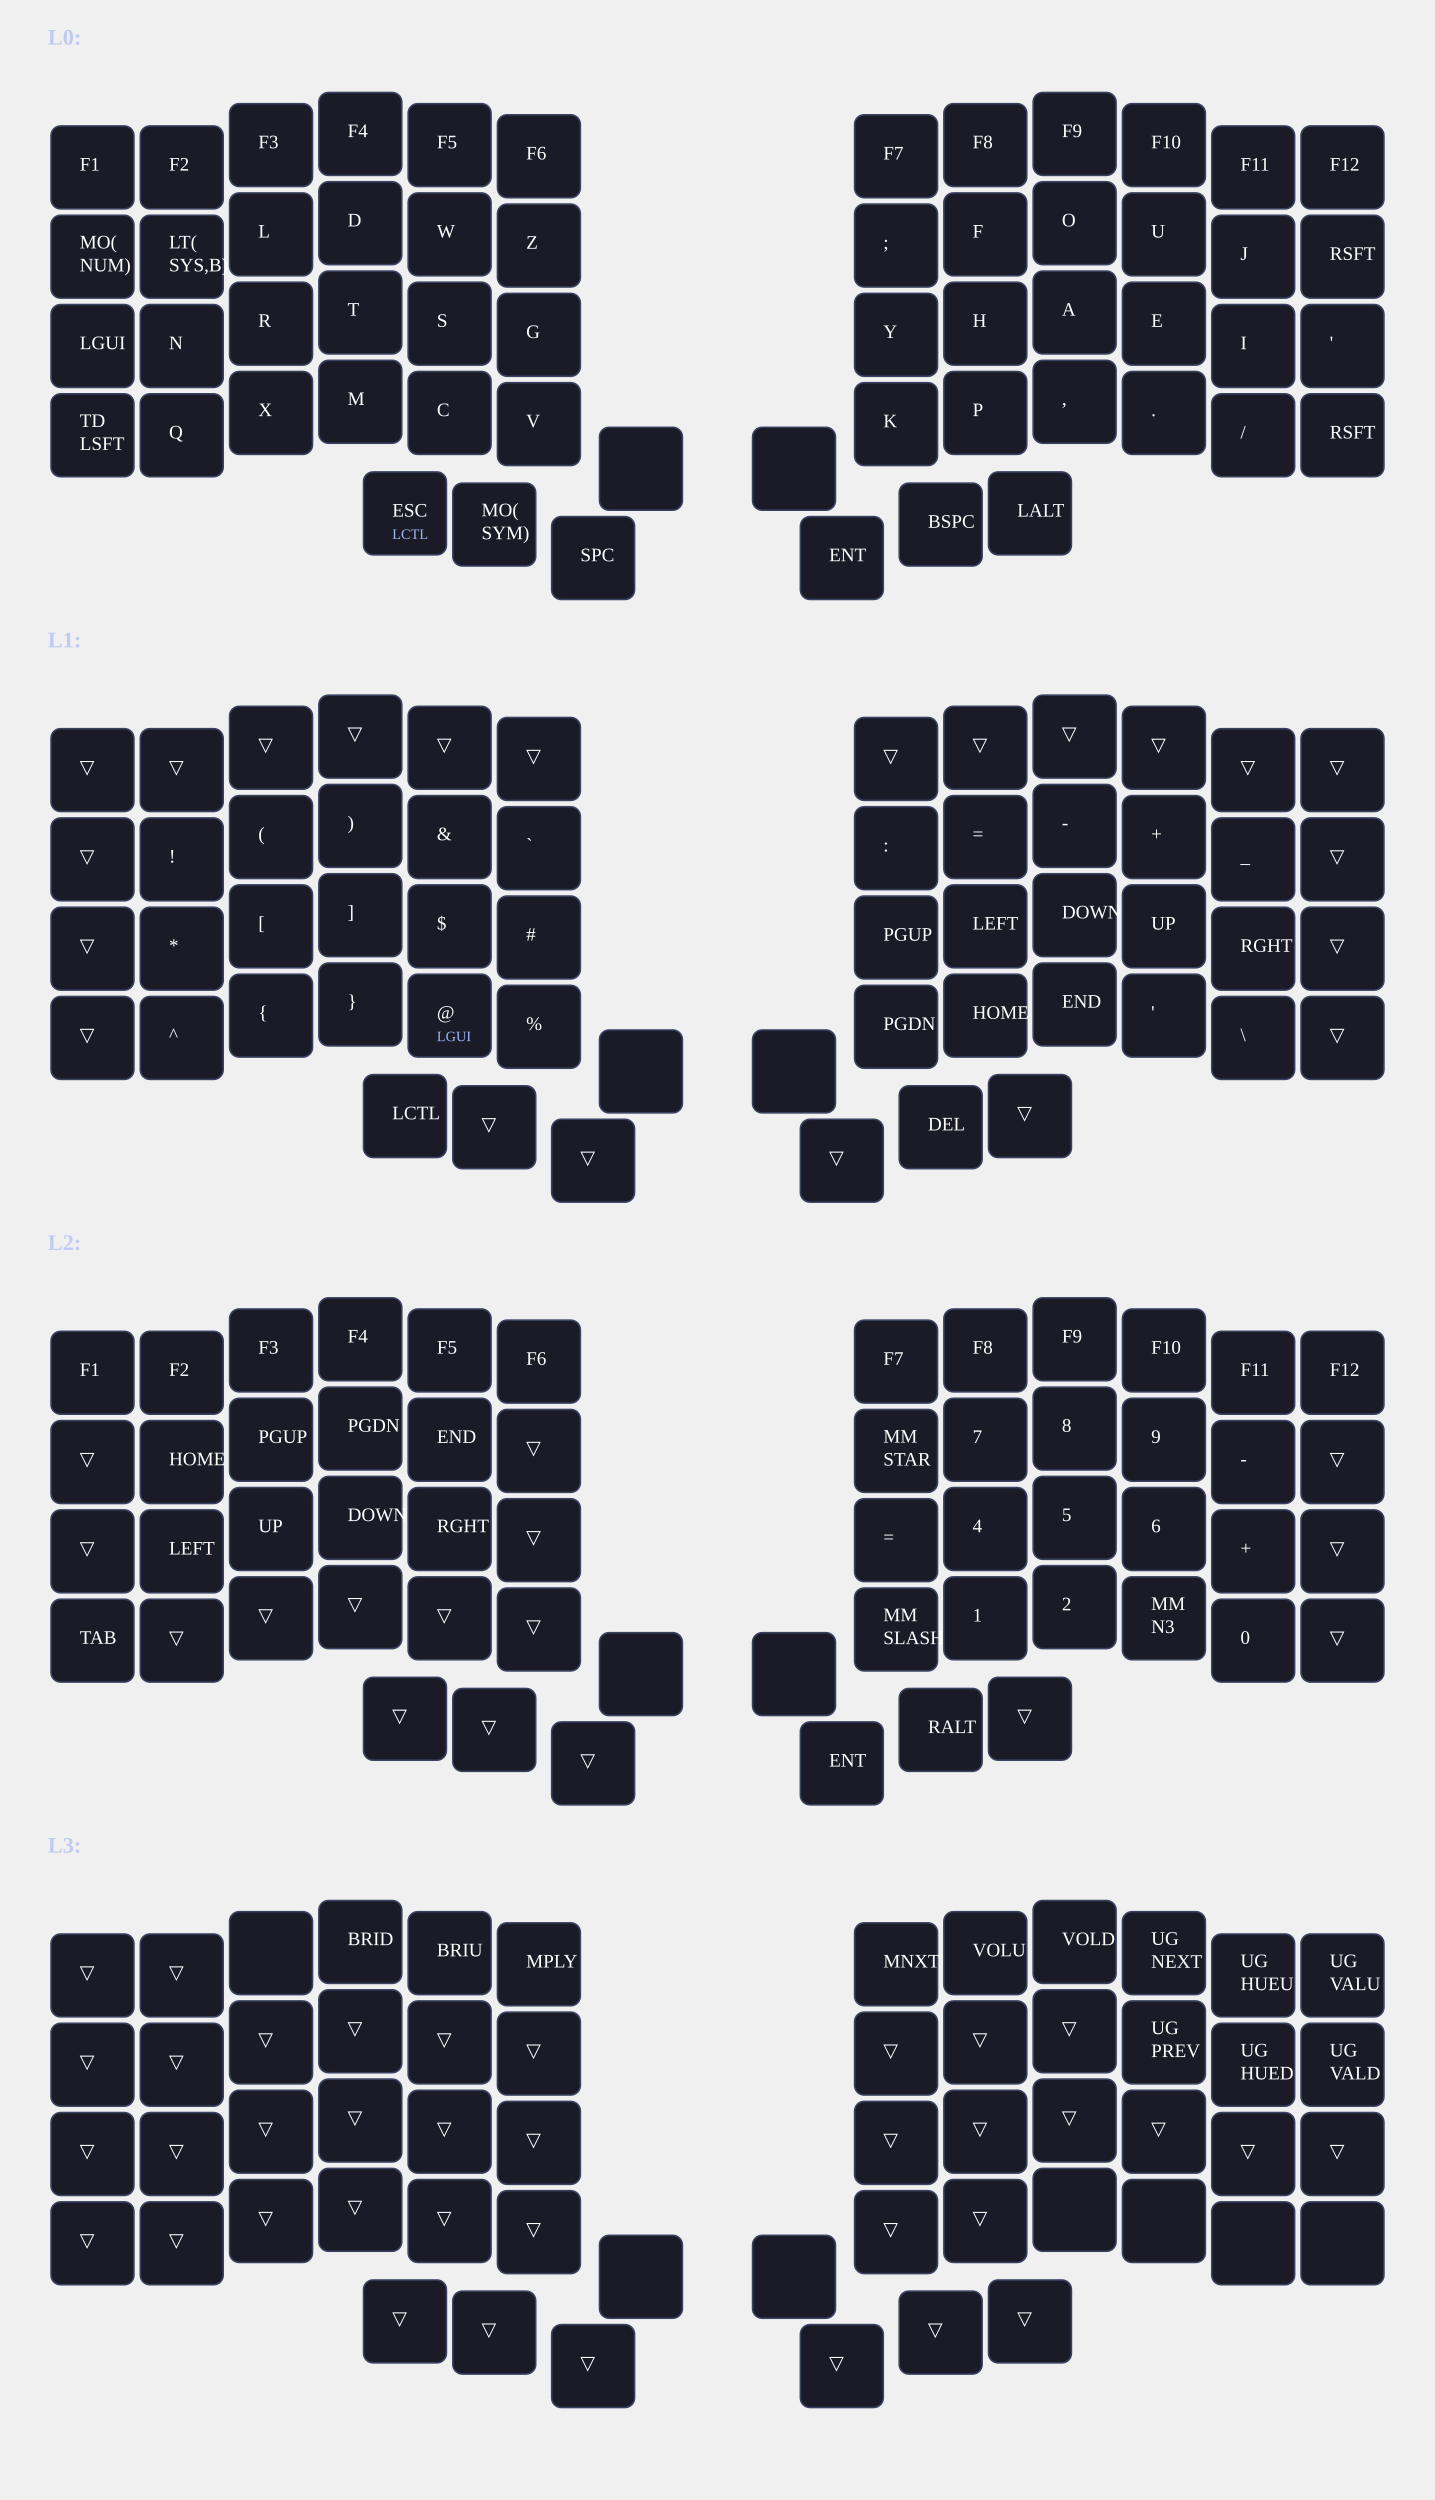
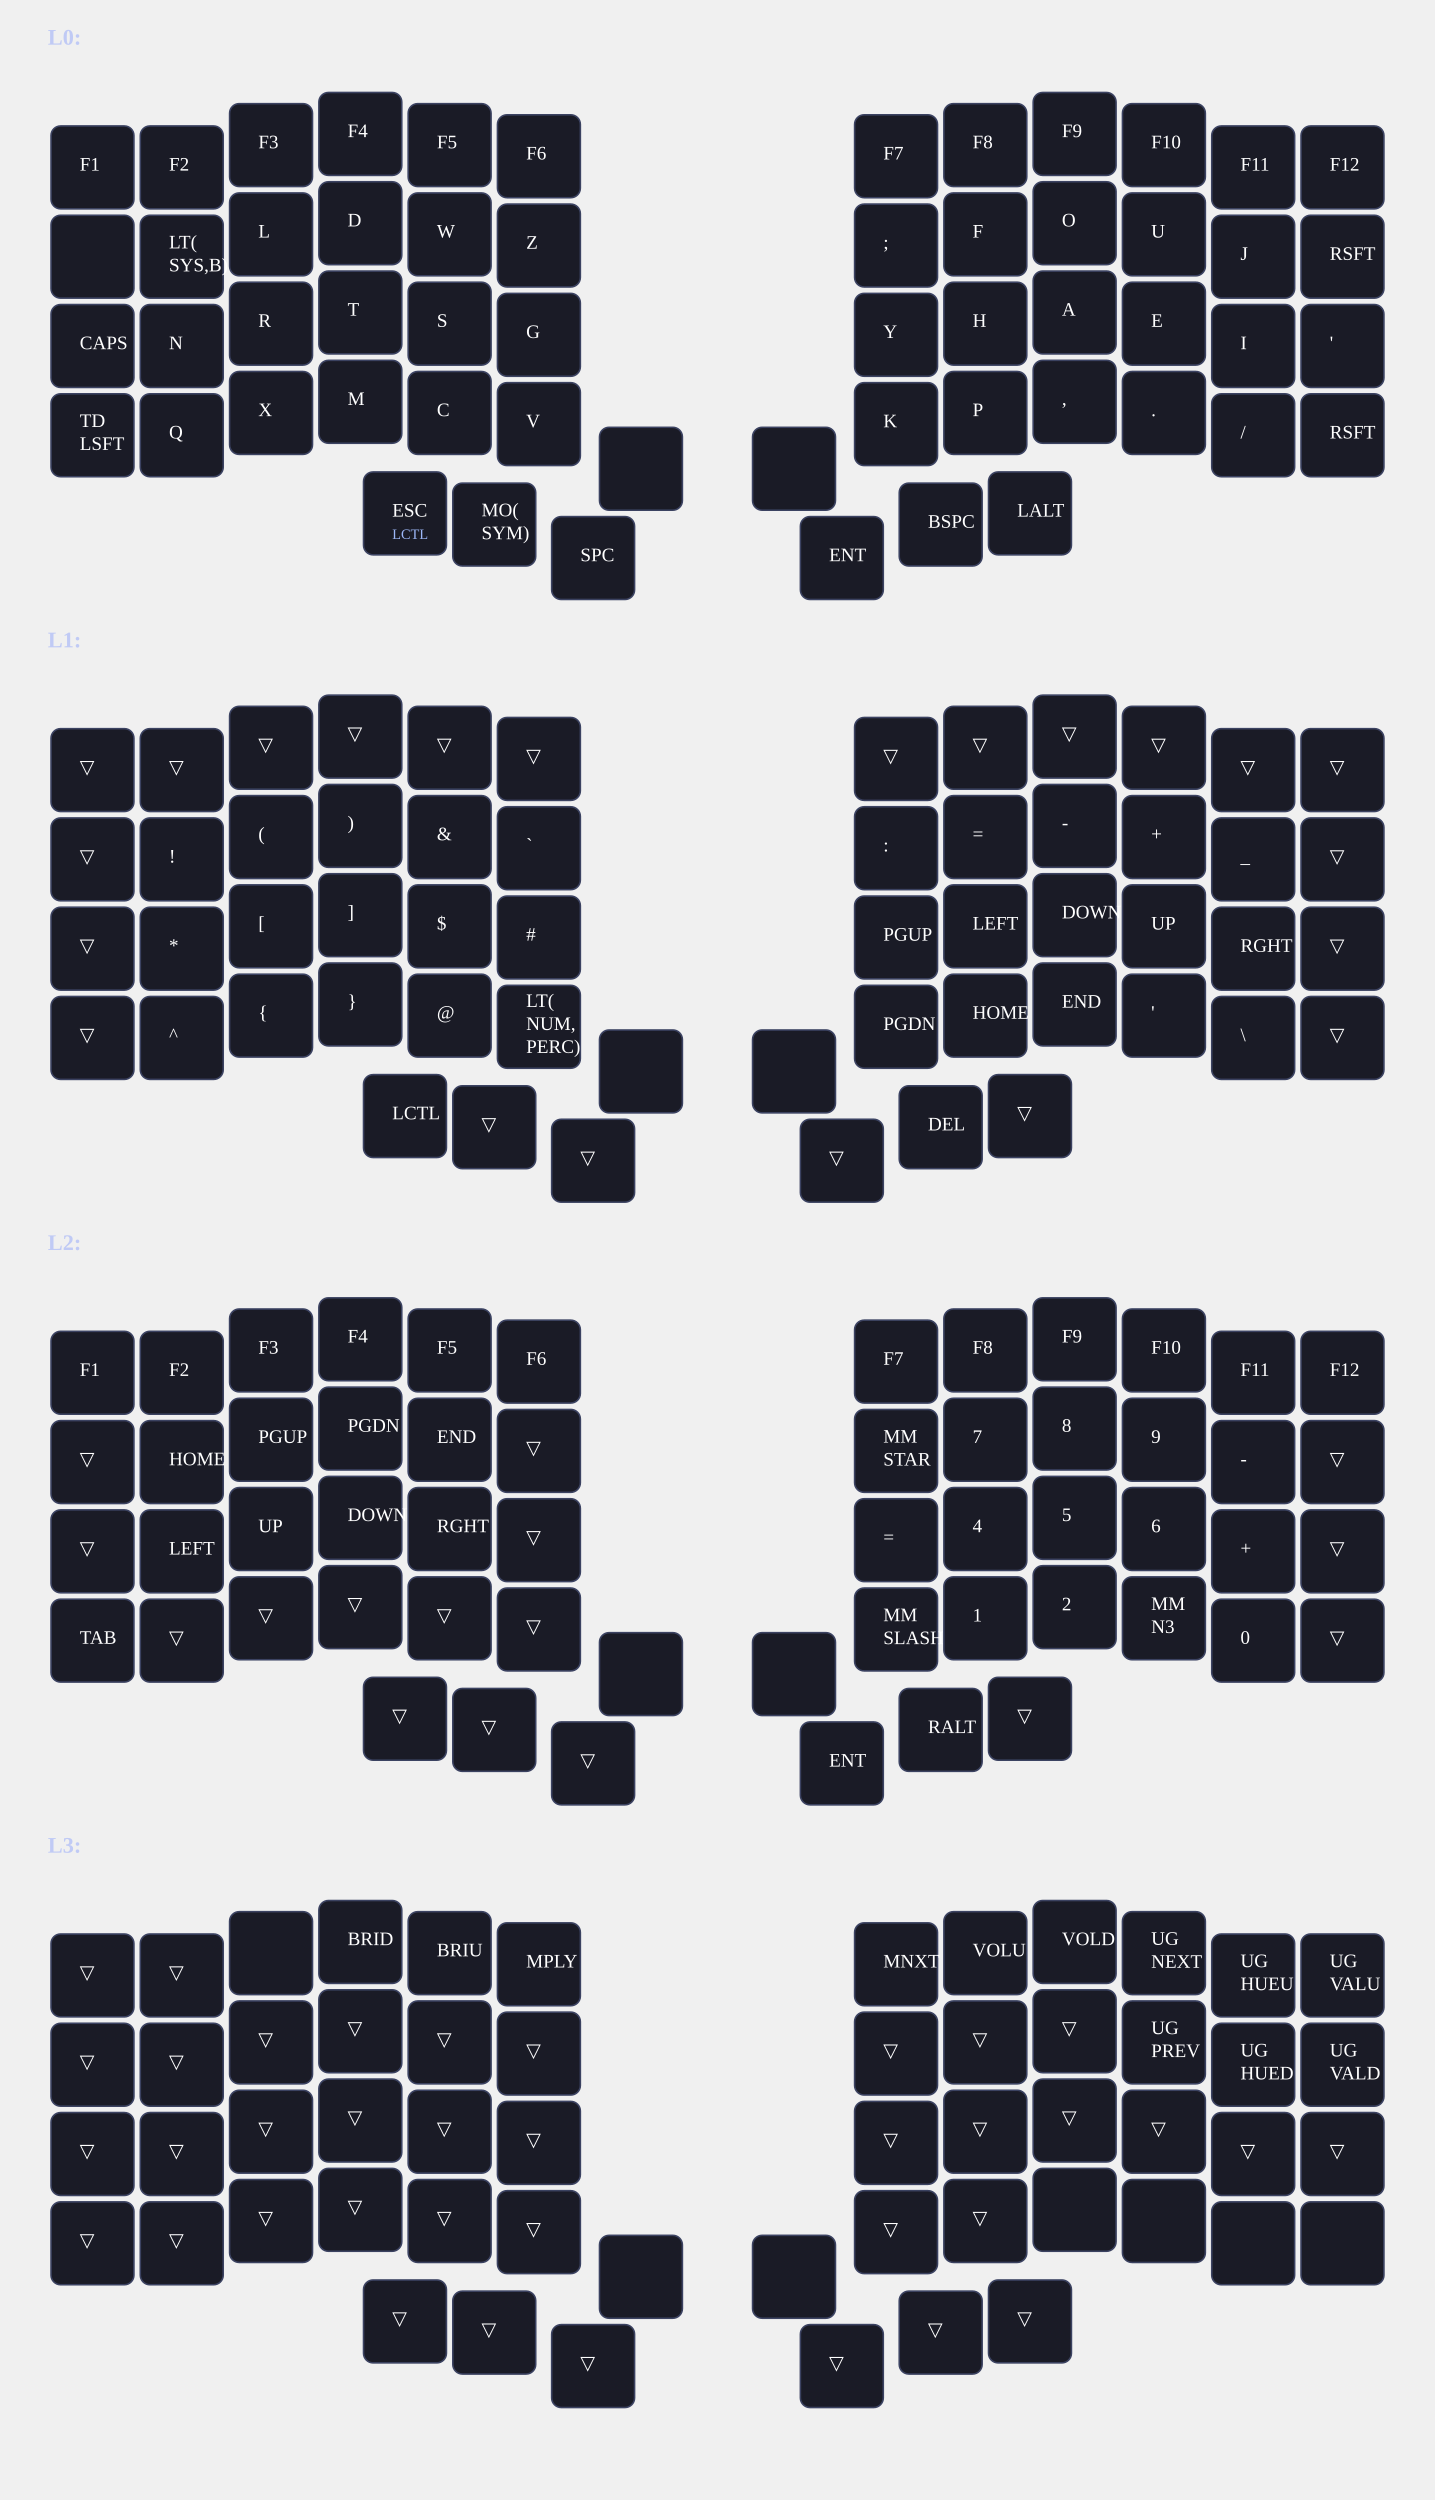
<svg xmlns="http://www.w3.org/2000/svg" width="900" height="1568" viewBox="0 0 900 1568" class="keymap">
  <style>.background { fill: #0f0f14; }
.key { fill: #1a1b26; stroke: #3b4261; stroke-width: 1; }
.key.held { fill: #292e42; stroke: #e0af68; stroke-width: 1; }
.key.ghost { stroke-dasharray: 4,4; stroke: #565f89; stroke-width: 1; }
.keycode { font-size: 10px; font-family: monospace; fill: #c0caf5; text-anchor: middle; dominant-baseline: middle; }
text.tap { font-size: 12px; fill: #ffffff; stroke: none; transform: translateX(-8px); }
text.hold { font-size: 9px; fill: #9db8f8; stroke: none; transform: translate(-8px, 2px); }
text.shifted { font-size: 9px; fill: #f0c878; stroke: none; transform: translate(-8px, 4px); }
.label { font-size: 14px; font-weight: bold; fill: #c0caf5; stroke: none; }
.combo { fill: #bb9af7; stroke: #3b4261; stroke-width: 1; }
</style>
  <g transform="translate(30, 0)" class="layer-L0">
    <text x="0" y="28" class="label" id="L0">L0:</text>
    <g transform="translate(0, 56)">
      <g transform="translate(28, 49)" class="key keypos-0">
        <rect rx="6" ry="6" x="-26" y="-26" width="52" height="52" class="key" />
        <text x="0" y="2" class="key tap">F1</text>
      </g>
      <g transform="translate(84, 49)" class="key keypos-1">
        <rect rx="6" ry="6" x="-26" y="-26" width="52" height="52" class="key" />
        <text x="0" y="2" class="key tap">F2</text>
      </g>
      <g transform="translate(140, 35)" class="key keypos-2">
        <rect rx="6" ry="6" x="-26" y="-26" width="52" height="52" class="key" />
        <text x="0" y="2" class="key tap">F3</text>
      </g>
      <g transform="translate(196, 28)" class="key keypos-3">
        <rect rx="6" ry="6" x="-26" y="-26" width="52" height="52" class="key" />
        <text x="0" y="2" class="key tap">F4</text>
      </g>
      <g transform="translate(252, 35)" class="key keypos-4">
        <rect rx="6" ry="6" x="-26" y="-26" width="52" height="52" class="key" />
        <text x="0" y="2" class="key tap">F5</text>
      </g>
      <g transform="translate(308, 42)" class="key keypos-5">
        <rect rx="6" ry="6" x="-26" y="-26" width="52" height="52" class="key" />
        <text x="0" y="2" class="key tap">F6</text>
      </g>
      <g transform="translate(532, 42)" class="key keypos-6">
        <rect rx="6" ry="6" x="-26" y="-26" width="52" height="52" class="key" />
        <text x="0" y="2" class="key tap">F7</text>
      </g>
      <g transform="translate(588, 35)" class="key keypos-7">
        <rect rx="6" ry="6" x="-26" y="-26" width="52" height="52" class="key" />
        <text x="0" y="2" class="key tap">F8</text>
      </g>
      <g transform="translate(644, 28)" class="key keypos-8">
        <rect rx="6" ry="6" x="-26" y="-26" width="52" height="52" class="key" />
        <text x="0" y="2" class="key tap">F9</text>
      </g>
      <g transform="translate(700, 35)" class="key keypos-9">
        <rect rx="6" ry="6" x="-26" y="-26" width="52" height="52" class="key" />
        <text x="0" y="2" class="key tap">F10</text>
      </g>
      <g transform="translate(756, 49)" class="key keypos-10">
        <rect rx="6" ry="6" x="-26" y="-26" width="52" height="52" class="key" />
        <text x="0" y="2" class="key tap">F11</text>
      </g>
      <g transform="translate(812, 49)" class="key keypos-11">
        <rect rx="6" ry="6" x="-26" y="-26" width="52" height="52" class="key" />
        <text x="0" y="2" class="key tap">F12</text>
      </g>
      <g transform="translate(28, 105)" class="key keypos-12">
        <rect rx="6" ry="6" x="-26" y="-26" width="52" height="52" class="key" />
-         <text x="0" y="2" class="key tap">
-           <tspan x="0" dy="-0.6em">MO(</tspan>
-           <tspan x="0" dy="1.2em">NUM)</tspan>
-         </text>
      </g>
      <g transform="translate(84, 105)" class="key keypos-13">
        <rect rx="6" ry="6" x="-26" y="-26" width="52" height="52" class="key" />
        <text x="0" y="2" class="key tap">
          <tspan x="0" dy="-0.6em">LT(</tspan>
          <tspan x="0" dy="1.2em">SYS,B)</tspan>
        </text>
      </g>
      <g transform="translate(140, 91)" class="key keypos-14">
        <rect rx="6" ry="6" x="-26" y="-26" width="52" height="52" class="key" />
        <text x="0" y="2" class="key tap">L</text>
      </g>
      <g transform="translate(196, 84)" class="key keypos-15">
        <rect rx="6" ry="6" x="-26" y="-26" width="52" height="52" class="key" />
        <text x="0" y="2" class="key tap">D</text>
      </g>
      <g transform="translate(252, 91)" class="key keypos-16">
        <rect rx="6" ry="6" x="-26" y="-26" width="52" height="52" class="key" />
        <text x="0" y="2" class="key tap">W</text>
      </g>
      <g transform="translate(308, 98)" class="key keypos-17">
        <rect rx="6" ry="6" x="-26" y="-26" width="52" height="52" class="key" />
        <text x="0" y="2" class="key tap">Z</text>
      </g>
      <g transform="translate(532, 98)" class="key keypos-18">
        <rect rx="6" ry="6" x="-26" y="-26" width="52" height="52" class="key" />
        <text x="0" y="2" class="key tap">;</text>
      </g>
      <g transform="translate(588, 91)" class="key keypos-19">
        <rect rx="6" ry="6" x="-26" y="-26" width="52" height="52" class="key" />
        <text x="0" y="2" class="key tap">F</text>
      </g>
      <g transform="translate(644, 84)" class="key keypos-20">
        <rect rx="6" ry="6" x="-26" y="-26" width="52" height="52" class="key" />
        <text x="0" y="2" class="key tap">O</text>
      </g>
      <g transform="translate(700, 91)" class="key keypos-21">
        <rect rx="6" ry="6" x="-26" y="-26" width="52" height="52" class="key" />
        <text x="0" y="2" class="key tap">U</text>
      </g>
      <g transform="translate(756, 105)" class="key keypos-22">
        <rect rx="6" ry="6" x="-26" y="-26" width="52" height="52" class="key" />
        <text x="0" y="2" class="key tap">J</text>
      </g>
      <g transform="translate(812, 105)" class="key keypos-23">
        <rect rx="6" ry="6" x="-26" y="-26" width="52" height="52" class="key" />
        <text x="0" y="2" class="key tap">RSFT</text>
      </g>
      <g transform="translate(28, 161)" class="key keypos-24">
        <rect rx="6" ry="6" x="-26" y="-26" width="52" height="52" class="key" />
-         <text x="0" y="2" class="key tap">LGUI</text>
+         <text x="0" y="2" class="key tap">CAPS</text>
      </g>
      <g transform="translate(84, 161)" class="key keypos-25">
        <rect rx="6" ry="6" x="-26" y="-26" width="52" height="52" class="key" />
        <text x="0" y="2" class="key tap">N</text>
      </g>
      <g transform="translate(140, 147)" class="key keypos-26">
        <rect rx="6" ry="6" x="-26" y="-26" width="52" height="52" class="key" />
        <text x="0" y="2" class="key tap">R</text>
      </g>
      <g transform="translate(196, 140)" class="key keypos-27">
        <rect rx="6" ry="6" x="-26" y="-26" width="52" height="52" class="key" />
        <text x="0" y="2" class="key tap">T</text>
      </g>
      <g transform="translate(252, 147)" class="key keypos-28">
        <rect rx="6" ry="6" x="-26" y="-26" width="52" height="52" class="key" />
        <text x="0" y="2" class="key tap">S</text>
      </g>
      <g transform="translate(308, 154)" class="key keypos-29">
        <rect rx="6" ry="6" x="-26" y="-26" width="52" height="52" class="key" />
        <text x="0" y="2" class="key tap">G</text>
      </g>
      <g transform="translate(532, 154)" class="key keypos-30">
        <rect rx="6" ry="6" x="-26" y="-26" width="52" height="52" class="key" />
        <text x="0" y="2" class="key tap">Y</text>
      </g>
      <g transform="translate(588, 147)" class="key keypos-31">
        <rect rx="6" ry="6" x="-26" y="-26" width="52" height="52" class="key" />
        <text x="0" y="2" class="key tap">H</text>
      </g>
      <g transform="translate(644, 140)" class="key keypos-32">
        <rect rx="6" ry="6" x="-26" y="-26" width="52" height="52" class="key" />
        <text x="0" y="2" class="key tap">A</text>
      </g>
      <g transform="translate(700, 147)" class="key keypos-33">
        <rect rx="6" ry="6" x="-26" y="-26" width="52" height="52" class="key" />
        <text x="0" y="2" class="key tap">E</text>
      </g>
      <g transform="translate(756, 161)" class="key keypos-34">
        <rect rx="6" ry="6" x="-26" y="-26" width="52" height="52" class="key" />
        <text x="0" y="2" class="key tap">I</text>
      </g>
      <g transform="translate(812, 161)" class="key keypos-35">
        <rect rx="6" ry="6" x="-26" y="-26" width="52" height="52" class="key" />
        <text x="0" y="2" class="key tap">'</text>
      </g>
      <g transform="translate(28, 217)" class="key keypos-36">
        <rect rx="6" ry="6" x="-26" y="-26" width="52" height="52" class="key" />
        <text x="0" y="2" class="key tap">
          <tspan x="0" dy="-0.6em">TD</tspan>
          <tspan x="0" dy="1.2em">LSFT</tspan>
        </text>
      </g>
      <g transform="translate(84, 217)" class="key keypos-37">
        <rect rx="6" ry="6" x="-26" y="-26" width="52" height="52" class="key" />
        <text x="0" y="2" class="key tap">Q</text>
      </g>
      <g transform="translate(140, 203)" class="key keypos-38">
        <rect rx="6" ry="6" x="-26" y="-26" width="52" height="52" class="key" />
        <text x="0" y="2" class="key tap">X</text>
      </g>
      <g transform="translate(196, 196)" class="key keypos-39">
        <rect rx="6" ry="6" x="-26" y="-26" width="52" height="52" class="key" />
        <text x="0" y="2" class="key tap">M</text>
      </g>
      <g transform="translate(252, 203)" class="key keypos-40">
        <rect rx="6" ry="6" x="-26" y="-26" width="52" height="52" class="key" />
        <text x="0" y="2" class="key tap">C</text>
      </g>
      <g transform="translate(308, 210)" class="key keypos-41">
        <rect rx="6" ry="6" x="-26" y="-26" width="52" height="52" class="key" />
        <text x="0" y="2" class="key tap">V</text>
      </g>
      <g transform="translate(372, 238)" class="key keypos-42">
        <rect rx="6" ry="6" x="-26" y="-26" width="52" height="52" class="key" />
      </g>
      <g transform="translate(468, 238)" class="key keypos-43">
        <rect rx="6" ry="6" x="-26" y="-26" width="52" height="52" class="key" />
      </g>
      <g transform="translate(532, 210)" class="key keypos-44">
        <rect rx="6" ry="6" x="-26" y="-26" width="52" height="52" class="key" />
        <text x="0" y="2" class="key tap">K</text>
      </g>
      <g transform="translate(588, 203)" class="key keypos-45">
        <rect rx="6" ry="6" x="-26" y="-26" width="52" height="52" class="key" />
        <text x="0" y="2" class="key tap">P</text>
      </g>
      <g transform="translate(644, 196)" class="key keypos-46">
        <rect rx="6" ry="6" x="-26" y="-26" width="52" height="52" class="key" />
        <text x="0" y="2" class="key tap">,</text>
      </g>
      <g transform="translate(700, 203)" class="key keypos-47">
        <rect rx="6" ry="6" x="-26" y="-26" width="52" height="52" class="key" />
        <text x="0" y="2" class="key tap">.</text>
      </g>
      <g transform="translate(756, 217)" class="key keypos-48">
        <rect rx="6" ry="6" x="-26" y="-26" width="52" height="52" class="key" />
        <text x="0" y="2" class="key tap">/</text>
      </g>
      <g transform="translate(812, 217)" class="key keypos-49">
        <rect rx="6" ry="6" x="-26" y="-26" width="52" height="52" class="key" />
        <text x="0" y="2" class="key tap">RSFT</text>
      </g>
      <g transform="translate(224, 266)" class="key keypos-50">
        <rect rx="6" ry="6" x="-26" y="-26" width="52" height="52" class="key" />
        <text x="0" y="2" class="key tap">ESC</text>
        <text x="0" y="14" class="key hold">LCTL</text>
      </g>
      <g transform="translate(280, 273)" class="key keypos-51">
        <rect rx="6" ry="6" x="-26" y="-26" width="52" height="52" class="key" />
        <text x="0" y="2" class="key tap">
          <tspan x="0" dy="-0.6em">MO(</tspan>
          <tspan x="0" dy="1.2em">SYM)</tspan>
        </text>
      </g>
      <g transform="translate(342, 294)" class="key keypos-52">
        <rect rx="6" ry="6" x="-26" y="-26" width="52" height="52" class="key" />
        <text x="0" y="2" class="key tap">SPC</text>
      </g>
      <g transform="translate(498, 294)" class="key keypos-53">
        <rect rx="6" ry="6" x="-26" y="-26" width="52" height="52" class="key" />
        <text x="0" y="2" class="key tap">ENT</text>
      </g>
      <g transform="translate(560, 273)" class="key keypos-54">
        <rect rx="6" ry="6" x="-26" y="-26" width="52" height="52" class="key" />
        <text x="0" y="2" class="key tap">BSPC</text>
      </g>
      <g transform="translate(616, 266)" class="key keypos-55">
        <rect rx="6" ry="6" x="-26" y="-26" width="52" height="52" class="key" />
        <text x="0" y="2" class="key tap">LALT</text>
      </g>
    </g>
  </g>
  <g transform="translate(30, 378)" class="layer-L1">
    <text x="0" y="28" class="label" id="L1">L1:</text>
    <g transform="translate(0, 56)">
      <g transform="translate(28, 49)" class="key trans keypos-0">
        <rect rx="6" ry="6" x="-26" y="-26" width="52" height="52" class="key trans" />
        <text x="0" y="2" class="key trans tap">▽</text>
      </g>
      <g transform="translate(84, 49)" class="key trans keypos-1">
        <rect rx="6" ry="6" x="-26" y="-26" width="52" height="52" class="key trans" />
        <text x="0" y="2" class="key trans tap">▽</text>
      </g>
      <g transform="translate(140, 35)" class="key trans keypos-2">
        <rect rx="6" ry="6" x="-26" y="-26" width="52" height="52" class="key trans" />
        <text x="0" y="2" class="key trans tap">▽</text>
      </g>
      <g transform="translate(196, 28)" class="key trans keypos-3">
        <rect rx="6" ry="6" x="-26" y="-26" width="52" height="52" class="key trans" />
        <text x="0" y="2" class="key trans tap">▽</text>
      </g>
      <g transform="translate(252, 35)" class="key trans keypos-4">
        <rect rx="6" ry="6" x="-26" y="-26" width="52" height="52" class="key trans" />
        <text x="0" y="2" class="key trans tap">▽</text>
      </g>
      <g transform="translate(308, 42)" class="key trans keypos-5">
        <rect rx="6" ry="6" x="-26" y="-26" width="52" height="52" class="key trans" />
        <text x="0" y="2" class="key trans tap">▽</text>
      </g>
      <g transform="translate(532, 42)" class="key trans keypos-6">
        <rect rx="6" ry="6" x="-26" y="-26" width="52" height="52" class="key trans" />
        <text x="0" y="2" class="key trans tap">▽</text>
      </g>
      <g transform="translate(588, 35)" class="key trans keypos-7">
        <rect rx="6" ry="6" x="-26" y="-26" width="52" height="52" class="key trans" />
        <text x="0" y="2" class="key trans tap">▽</text>
      </g>
      <g transform="translate(644, 28)" class="key trans keypos-8">
        <rect rx="6" ry="6" x="-26" y="-26" width="52" height="52" class="key trans" />
        <text x="0" y="2" class="key trans tap">▽</text>
      </g>
      <g transform="translate(700, 35)" class="key trans keypos-9">
        <rect rx="6" ry="6" x="-26" y="-26" width="52" height="52" class="key trans" />
        <text x="0" y="2" class="key trans tap">▽</text>
      </g>
      <g transform="translate(756, 49)" class="key trans keypos-10">
        <rect rx="6" ry="6" x="-26" y="-26" width="52" height="52" class="key trans" />
        <text x="0" y="2" class="key trans tap">▽</text>
      </g>
      <g transform="translate(812, 49)" class="key trans keypos-11">
        <rect rx="6" ry="6" x="-26" y="-26" width="52" height="52" class="key trans" />
        <text x="0" y="2" class="key trans tap">▽</text>
      </g>
      <g transform="translate(28, 105)" class="key trans keypos-12">
        <rect rx="6" ry="6" x="-26" y="-26" width="52" height="52" class="key trans" />
        <text x="0" y="2" class="key trans tap">▽</text>
      </g>
      <g transform="translate(84, 105)" class="key keypos-13">
        <rect rx="6" ry="6" x="-26" y="-26" width="52" height="52" class="key" />
        <text x="0" y="2" class="key tap">!</text>
      </g>
      <g transform="translate(140, 91)" class="key keypos-14">
        <rect rx="6" ry="6" x="-26" y="-26" width="52" height="52" class="key" />
        <text x="0" y="2" class="key tap">(</text>
      </g>
      <g transform="translate(196, 84)" class="key keypos-15">
        <rect rx="6" ry="6" x="-26" y="-26" width="52" height="52" class="key" />
        <text x="0" y="2" class="key tap">)</text>
      </g>
      <g transform="translate(252, 91)" class="key keypos-16">
        <rect rx="6" ry="6" x="-26" y="-26" width="52" height="52" class="key" />
        <text x="0" y="2" class="key tap">&amp;</text>
      </g>
      <g transform="translate(308, 98)" class="key keypos-17">
        <rect rx="6" ry="6" x="-26" y="-26" width="52" height="52" class="key" />
        <text x="0" y="2" class="key tap">`</text>
      </g>
      <g transform="translate(532, 98)" class="key keypos-18">
        <rect rx="6" ry="6" x="-26" y="-26" width="52" height="52" class="key" />
        <text x="0" y="2" class="key tap">:</text>
      </g>
      <g transform="translate(588, 91)" class="key keypos-19">
        <rect rx="6" ry="6" x="-26" y="-26" width="52" height="52" class="key" />
        <text x="0" y="2" class="key tap">=</text>
      </g>
      <g transform="translate(644, 84)" class="key keypos-20">
        <rect rx="6" ry="6" x="-26" y="-26" width="52" height="52" class="key" />
        <text x="0" y="2" class="key tap">-</text>
      </g>
      <g transform="translate(700, 91)" class="key keypos-21">
        <rect rx="6" ry="6" x="-26" y="-26" width="52" height="52" class="key" />
        <text x="0" y="2" class="key tap">+</text>
      </g>
      <g transform="translate(756, 105)" class="key keypos-22">
        <rect rx="6" ry="6" x="-26" y="-26" width="52" height="52" class="key" />
        <text x="0" y="2" class="key tap">_</text>
      </g>
      <g transform="translate(812, 105)" class="key trans keypos-23">
        <rect rx="6" ry="6" x="-26" y="-26" width="52" height="52" class="key trans" />
        <text x="0" y="2" class="key trans tap">▽</text>
      </g>
      <g transform="translate(28, 161)" class="key trans keypos-24">
        <rect rx="6" ry="6" x="-26" y="-26" width="52" height="52" class="key trans" />
        <text x="0" y="2" class="key trans tap">▽</text>
      </g>
      <g transform="translate(84, 161)" class="key keypos-25">
        <rect rx="6" ry="6" x="-26" y="-26" width="52" height="52" class="key" />
        <text x="0" y="2" class="key tap">*</text>
      </g>
      <g transform="translate(140, 147)" class="key keypos-26">
        <rect rx="6" ry="6" x="-26" y="-26" width="52" height="52" class="key" />
        <text x="0" y="2" class="key tap">[</text>
      </g>
      <g transform="translate(196, 140)" class="key keypos-27">
        <rect rx="6" ry="6" x="-26" y="-26" width="52" height="52" class="key" />
        <text x="0" y="2" class="key tap">]</text>
      </g>
      <g transform="translate(252, 147)" class="key keypos-28">
        <rect rx="6" ry="6" x="-26" y="-26" width="52" height="52" class="key" />
        <text x="0" y="2" class="key tap">$</text>
      </g>
      <g transform="translate(308, 154)" class="key keypos-29">
        <rect rx="6" ry="6" x="-26" y="-26" width="52" height="52" class="key" />
        <text x="0" y="2" class="key tap">#</text>
      </g>
      <g transform="translate(532, 154)" class="key keypos-30">
        <rect rx="6" ry="6" x="-26" y="-26" width="52" height="52" class="key" />
        <text x="0" y="2" class="key tap">PGUP</text>
      </g>
      <g transform="translate(588, 147)" class="key keypos-31">
        <rect rx="6" ry="6" x="-26" y="-26" width="52" height="52" class="key" />
        <text x="0" y="2" class="key tap">LEFT</text>
      </g>
      <g transform="translate(644, 140)" class="key keypos-32">
        <rect rx="6" ry="6" x="-26" y="-26" width="52" height="52" class="key" />
        <text x="0" y="2" class="key tap">DOWN</text>
      </g>
      <g transform="translate(700, 147)" class="key keypos-33">
        <rect rx="6" ry="6" x="-26" y="-26" width="52" height="52" class="key" />
        <text x="0" y="2" class="key tap">UP</text>
      </g>
      <g transform="translate(756, 161)" class="key keypos-34">
        <rect rx="6" ry="6" x="-26" y="-26" width="52" height="52" class="key" />
        <text x="0" y="2" class="key tap">RGHT</text>
      </g>
      <g transform="translate(812, 161)" class="key trans keypos-35">
        <rect rx="6" ry="6" x="-26" y="-26" width="52" height="52" class="key trans" />
        <text x="0" y="2" class="key trans tap">▽</text>
      </g>
      <g transform="translate(28, 217)" class="key trans keypos-36">
        <rect rx="6" ry="6" x="-26" y="-26" width="52" height="52" class="key trans" />
        <text x="0" y="2" class="key trans tap">▽</text>
      </g>
      <g transform="translate(84, 217)" class="key keypos-37">
        <rect rx="6" ry="6" x="-26" y="-26" width="52" height="52" class="key" />
        <text x="0" y="2" class="key tap">^</text>
      </g>
      <g transform="translate(140, 203)" class="key keypos-38">
        <rect rx="6" ry="6" x="-26" y="-26" width="52" height="52" class="key" />
        <text x="0" y="2" class="key tap">{</text>
      </g>
      <g transform="translate(196, 196)" class="key keypos-39">
        <rect rx="6" ry="6" x="-26" y="-26" width="52" height="52" class="key" />
        <text x="0" y="2" class="key tap">}</text>
      </g>
      <g transform="translate(252, 203)" class="key keypos-40">
        <rect rx="6" ry="6" x="-26" y="-26" width="52" height="52" class="key" />
        <text x="0" y="2" class="key tap">@</text>
-         <text x="0" y="14" class="key hold">LGUI</text>
      </g>
      <g transform="translate(308, 210)" class="key keypos-41">
        <rect rx="6" ry="6" x="-26" y="-26" width="52" height="52" class="key" />
-         <text x="0" y="2" class="key tap">%</text>
+         <text x="0" y="2" class="key tap">
+           <tspan x="0" dy="-1.2em">LT(</tspan>
+           <tspan x="0" dy="1.2em">NUM,</tspan>
+           <tspan x="0" dy="1.2em">PERC)</tspan>
+         </text>
      </g>
      <g transform="translate(372, 238)" class="key keypos-42">
        <rect rx="6" ry="6" x="-26" y="-26" width="52" height="52" class="key" />
      </g>
      <g transform="translate(468, 238)" class="key keypos-43">
        <rect rx="6" ry="6" x="-26" y="-26" width="52" height="52" class="key" />
      </g>
      <g transform="translate(532, 210)" class="key keypos-44">
        <rect rx="6" ry="6" x="-26" y="-26" width="52" height="52" class="key" />
        <text x="0" y="2" class="key tap">PGDN</text>
      </g>
      <g transform="translate(588, 203)" class="key keypos-45">
        <rect rx="6" ry="6" x="-26" y="-26" width="52" height="52" class="key" />
        <text x="0" y="2" class="key tap">HOME</text>
      </g>
      <g transform="translate(644, 196)" class="key keypos-46">
        <rect rx="6" ry="6" x="-26" y="-26" width="52" height="52" class="key" />
        <text x="0" y="2" class="key tap">END</text>
      </g>
      <g transform="translate(700, 203)" class="key keypos-47">
        <rect rx="6" ry="6" x="-26" y="-26" width="52" height="52" class="key" />
        <text x="0" y="2" class="key tap">'</text>
      </g>
      <g transform="translate(756, 217)" class="key keypos-48">
        <rect rx="6" ry="6" x="-26" y="-26" width="52" height="52" class="key" />
        <text x="0" y="2" class="key tap">\</text>
      </g>
      <g transform="translate(812, 217)" class="key trans keypos-49">
        <rect rx="6" ry="6" x="-26" y="-26" width="52" height="52" class="key trans" />
        <text x="0" y="2" class="key trans tap">▽</text>
      </g>
      <g transform="translate(224, 266)" class="key keypos-50">
        <rect rx="6" ry="6" x="-26" y="-26" width="52" height="52" class="key" />
        <text x="0" y="2" class="key tap">LCTL</text>
      </g>
      <g transform="translate(280, 273)" class="key trans keypos-51">
        <rect rx="6" ry="6" x="-26" y="-26" width="52" height="52" class="key trans" />
        <text x="0" y="2" class="key trans tap">▽</text>
      </g>
      <g transform="translate(342, 294)" class="key trans keypos-52">
        <rect rx="6" ry="6" x="-26" y="-26" width="52" height="52" class="key trans" />
        <text x="0" y="2" class="key trans tap">▽</text>
      </g>
      <g transform="translate(498, 294)" class="key trans keypos-53">
        <rect rx="6" ry="6" x="-26" y="-26" width="52" height="52" class="key trans" />
        <text x="0" y="2" class="key trans tap">▽</text>
      </g>
      <g transform="translate(560, 273)" class="key keypos-54">
        <rect rx="6" ry="6" x="-26" y="-26" width="52" height="52" class="key" />
        <text x="0" y="2" class="key tap">DEL</text>
      </g>
      <g transform="translate(616, 266)" class="key trans keypos-55">
        <rect rx="6" ry="6" x="-26" y="-26" width="52" height="52" class="key trans" />
        <text x="0" y="2" class="key trans tap">▽</text>
      </g>
    </g>
  </g>
  <g transform="translate(30, 756)" class="layer-L2">
    <text x="0" y="28" class="label" id="L2">L2:</text>
    <g transform="translate(0, 56)">
      <g transform="translate(28, 49)" class="key keypos-0">
        <rect rx="6" ry="6" x="-26" y="-26" width="52" height="52" class="key" />
        <text x="0" y="2" class="key tap">F1</text>
      </g>
      <g transform="translate(84, 49)" class="key keypos-1">
        <rect rx="6" ry="6" x="-26" y="-26" width="52" height="52" class="key" />
        <text x="0" y="2" class="key tap">F2</text>
      </g>
      <g transform="translate(140, 35)" class="key keypos-2">
        <rect rx="6" ry="6" x="-26" y="-26" width="52" height="52" class="key" />
        <text x="0" y="2" class="key tap">F3</text>
      </g>
      <g transform="translate(196, 28)" class="key keypos-3">
        <rect rx="6" ry="6" x="-26" y="-26" width="52" height="52" class="key" />
        <text x="0" y="2" class="key tap">F4</text>
      </g>
      <g transform="translate(252, 35)" class="key keypos-4">
        <rect rx="6" ry="6" x="-26" y="-26" width="52" height="52" class="key" />
        <text x="0" y="2" class="key tap">F5</text>
      </g>
      <g transform="translate(308, 42)" class="key keypos-5">
        <rect rx="6" ry="6" x="-26" y="-26" width="52" height="52" class="key" />
        <text x="0" y="2" class="key tap">F6</text>
      </g>
      <g transform="translate(532, 42)" class="key keypos-6">
        <rect rx="6" ry="6" x="-26" y="-26" width="52" height="52" class="key" />
        <text x="0" y="2" class="key tap">F7</text>
      </g>
      <g transform="translate(588, 35)" class="key keypos-7">
        <rect rx="6" ry="6" x="-26" y="-26" width="52" height="52" class="key" />
        <text x="0" y="2" class="key tap">F8</text>
      </g>
      <g transform="translate(644, 28)" class="key keypos-8">
        <rect rx="6" ry="6" x="-26" y="-26" width="52" height="52" class="key" />
        <text x="0" y="2" class="key tap">F9</text>
      </g>
      <g transform="translate(700, 35)" class="key keypos-9">
        <rect rx="6" ry="6" x="-26" y="-26" width="52" height="52" class="key" />
        <text x="0" y="2" class="key tap">F10</text>
      </g>
      <g transform="translate(756, 49)" class="key keypos-10">
        <rect rx="6" ry="6" x="-26" y="-26" width="52" height="52" class="key" />
        <text x="0" y="2" class="key tap">F11</text>
      </g>
      <g transform="translate(812, 49)" class="key keypos-11">
        <rect rx="6" ry="6" x="-26" y="-26" width="52" height="52" class="key" />
        <text x="0" y="2" class="key tap">F12</text>
      </g>
      <g transform="translate(28, 105)" class="key trans keypos-12">
        <rect rx="6" ry="6" x="-26" y="-26" width="52" height="52" class="key trans" />
        <text x="0" y="2" class="key trans tap">▽</text>
      </g>
      <g transform="translate(84, 105)" class="key keypos-13">
        <rect rx="6" ry="6" x="-26" y="-26" width="52" height="52" class="key" />
        <text x="0" y="2" class="key tap">HOME</text>
      </g>
      <g transform="translate(140, 91)" class="key keypos-14">
        <rect rx="6" ry="6" x="-26" y="-26" width="52" height="52" class="key" />
        <text x="0" y="2" class="key tap">PGUP</text>
      </g>
      <g transform="translate(196, 84)" class="key keypos-15">
        <rect rx="6" ry="6" x="-26" y="-26" width="52" height="52" class="key" />
        <text x="0" y="2" class="key tap">PGDN</text>
      </g>
      <g transform="translate(252, 91)" class="key keypos-16">
        <rect rx="6" ry="6" x="-26" y="-26" width="52" height="52" class="key" />
        <text x="0" y="2" class="key tap">END</text>
      </g>
      <g transform="translate(308, 98)" class="key trans keypos-17">
        <rect rx="6" ry="6" x="-26" y="-26" width="52" height="52" class="key trans" />
        <text x="0" y="2" class="key trans tap">▽</text>
      </g>
      <g transform="translate(532, 98)" class="key keypos-18">
        <rect rx="6" ry="6" x="-26" y="-26" width="52" height="52" class="key" />
        <text x="0" y="2" class="key tap">
          <tspan x="0" dy="-0.6em">MM</tspan>
          <tspan x="0" dy="1.2em">STAR</tspan>
        </text>
      </g>
      <g transform="translate(588, 91)" class="key keypos-19">
        <rect rx="6" ry="6" x="-26" y="-26" width="52" height="52" class="key" />
        <text x="0" y="2" class="key tap">7</text>
      </g>
      <g transform="translate(644, 84)" class="key keypos-20">
        <rect rx="6" ry="6" x="-26" y="-26" width="52" height="52" class="key" />
        <text x="0" y="2" class="key tap">8</text>
      </g>
      <g transform="translate(700, 91)" class="key keypos-21">
        <rect rx="6" ry="6" x="-26" y="-26" width="52" height="52" class="key" />
        <text x="0" y="2" class="key tap">9</text>
      </g>
      <g transform="translate(756, 105)" class="key keypos-22">
        <rect rx="6" ry="6" x="-26" y="-26" width="52" height="52" class="key" />
        <text x="0" y="2" class="key tap">-</text>
      </g>
      <g transform="translate(812, 105)" class="key trans keypos-23">
        <rect rx="6" ry="6" x="-26" y="-26" width="52" height="52" class="key trans" />
        <text x="0" y="2" class="key trans tap">▽</text>
      </g>
      <g transform="translate(28, 161)" class="key trans keypos-24">
        <rect rx="6" ry="6" x="-26" y="-26" width="52" height="52" class="key trans" />
        <text x="0" y="2" class="key trans tap">▽</text>
      </g>
      <g transform="translate(84, 161)" class="key keypos-25">
        <rect rx="6" ry="6" x="-26" y="-26" width="52" height="52" class="key" />
        <text x="0" y="2" class="key tap">LEFT</text>
      </g>
      <g transform="translate(140, 147)" class="key keypos-26">
        <rect rx="6" ry="6" x="-26" y="-26" width="52" height="52" class="key" />
        <text x="0" y="2" class="key tap">UP</text>
      </g>
      <g transform="translate(196, 140)" class="key keypos-27">
        <rect rx="6" ry="6" x="-26" y="-26" width="52" height="52" class="key" />
        <text x="0" y="2" class="key tap">DOWN</text>
      </g>
      <g transform="translate(252, 147)" class="key keypos-28">
        <rect rx="6" ry="6" x="-26" y="-26" width="52" height="52" class="key" />
        <text x="0" y="2" class="key tap">RGHT</text>
      </g>
      <g transform="translate(308, 154)" class="key trans keypos-29">
        <rect rx="6" ry="6" x="-26" y="-26" width="52" height="52" class="key trans" />
        <text x="0" y="2" class="key trans tap">▽</text>
      </g>
      <g transform="translate(532, 154)" class="key keypos-30">
        <rect rx="6" ry="6" x="-26" y="-26" width="52" height="52" class="key" />
        <text x="0" y="2" class="key tap">=</text>
      </g>
      <g transform="translate(588, 147)" class="key keypos-31">
        <rect rx="6" ry="6" x="-26" y="-26" width="52" height="52" class="key" />
        <text x="0" y="2" class="key tap">4</text>
      </g>
      <g transform="translate(644, 140)" class="key keypos-32">
        <rect rx="6" ry="6" x="-26" y="-26" width="52" height="52" class="key" />
        <text x="0" y="2" class="key tap">5</text>
      </g>
      <g transform="translate(700, 147)" class="key keypos-33">
        <rect rx="6" ry="6" x="-26" y="-26" width="52" height="52" class="key" />
        <text x="0" y="2" class="key tap">6</text>
      </g>
      <g transform="translate(756, 161)" class="key keypos-34">
        <rect rx="6" ry="6" x="-26" y="-26" width="52" height="52" class="key" />
        <text x="0" y="2" class="key tap">+</text>
      </g>
      <g transform="translate(812, 161)" class="key trans keypos-35">
        <rect rx="6" ry="6" x="-26" y="-26" width="52" height="52" class="key trans" />
        <text x="0" y="2" class="key trans tap">▽</text>
      </g>
      <g transform="translate(28, 217)" class="key keypos-36">
        <rect rx="6" ry="6" x="-26" y="-26" width="52" height="52" class="key" />
        <text x="0" y="2" class="key tap">TAB</text>
      </g>
      <g transform="translate(84, 217)" class="key trans keypos-37">
        <rect rx="6" ry="6" x="-26" y="-26" width="52" height="52" class="key trans" />
        <text x="0" y="2" class="key trans tap">▽</text>
      </g>
      <g transform="translate(140, 203)" class="key trans keypos-38">
        <rect rx="6" ry="6" x="-26" y="-26" width="52" height="52" class="key trans" />
        <text x="0" y="2" class="key trans tap">▽</text>
      </g>
      <g transform="translate(196, 196)" class="key trans keypos-39">
        <rect rx="6" ry="6" x="-26" y="-26" width="52" height="52" class="key trans" />
        <text x="0" y="2" class="key trans tap">▽</text>
      </g>
      <g transform="translate(252, 203)" class="key trans keypos-40">
        <rect rx="6" ry="6" x="-26" y="-26" width="52" height="52" class="key trans" />
        <text x="0" y="2" class="key trans tap">▽</text>
      </g>
      <g transform="translate(308, 210)" class="key trans keypos-41">
        <rect rx="6" ry="6" x="-26" y="-26" width="52" height="52" class="key trans" />
        <text x="0" y="2" class="key trans tap">▽</text>
      </g>
      <g transform="translate(372, 238)" class="key keypos-42">
        <rect rx="6" ry="6" x="-26" y="-26" width="52" height="52" class="key" />
      </g>
      <g transform="translate(468, 238)" class="key keypos-43">
        <rect rx="6" ry="6" x="-26" y="-26" width="52" height="52" class="key" />
      </g>
      <g transform="translate(532, 210)" class="key keypos-44">
        <rect rx="6" ry="6" x="-26" y="-26" width="52" height="52" class="key" />
        <text x="0" y="2" class="key tap">
          <tspan x="0" dy="-0.6em">MM</tspan>
          <tspan x="0" dy="1.2em">SLASH</tspan>
        </text>
      </g>
      <g transform="translate(588, 203)" class="key keypos-45">
        <rect rx="6" ry="6" x="-26" y="-26" width="52" height="52" class="key" />
        <text x="0" y="2" class="key tap">1</text>
      </g>
      <g transform="translate(644, 196)" class="key keypos-46">
        <rect rx="6" ry="6" x="-26" y="-26" width="52" height="52" class="key" />
        <text x="0" y="2" class="key tap">2</text>
      </g>
      <g transform="translate(700, 203)" class="key keypos-47">
        <rect rx="6" ry="6" x="-26" y="-26" width="52" height="52" class="key" />
        <text x="0" y="2" class="key tap">
          <tspan x="0" dy="-0.6em">MM</tspan>
          <tspan x="0" dy="1.2em">N3</tspan>
        </text>
      </g>
      <g transform="translate(756, 217)" class="key keypos-48">
        <rect rx="6" ry="6" x="-26" y="-26" width="52" height="52" class="key" />
        <text x="0" y="2" class="key tap">0</text>
      </g>
      <g transform="translate(812, 217)" class="key trans keypos-49">
        <rect rx="6" ry="6" x="-26" y="-26" width="52" height="52" class="key trans" />
        <text x="0" y="2" class="key trans tap">▽</text>
      </g>
      <g transform="translate(224, 266)" class="key trans keypos-50">
        <rect rx="6" ry="6" x="-26" y="-26" width="52" height="52" class="key trans" />
        <text x="0" y="2" class="key trans tap">▽</text>
      </g>
      <g transform="translate(280, 273)" class="key trans keypos-51">
        <rect rx="6" ry="6" x="-26" y="-26" width="52" height="52" class="key trans" />
        <text x="0" y="2" class="key trans tap">▽</text>
      </g>
      <g transform="translate(342, 294)" class="key trans keypos-52">
        <rect rx="6" ry="6" x="-26" y="-26" width="52" height="52" class="key trans" />
        <text x="0" y="2" class="key trans tap">▽</text>
      </g>
      <g transform="translate(498, 294)" class="key keypos-53">
        <rect rx="6" ry="6" x="-26" y="-26" width="52" height="52" class="key" />
        <text x="0" y="2" class="key tap">ENT</text>
      </g>
      <g transform="translate(560, 273)" class="key keypos-54">
        <rect rx="6" ry="6" x="-26" y="-26" width="52" height="52" class="key" />
        <text x="0" y="2" class="key tap">RALT</text>
      </g>
      <g transform="translate(616, 266)" class="key trans keypos-55">
        <rect rx="6" ry="6" x="-26" y="-26" width="52" height="52" class="key trans" />
        <text x="0" y="2" class="key trans tap">▽</text>
      </g>
    </g>
  </g>
  <g transform="translate(30, 1134)" class="layer-L3">
    <text x="0" y="28" class="label" id="L3">L3:</text>
    <g transform="translate(0, 56)">
      <g transform="translate(28, 49)" class="key trans keypos-0">
        <rect rx="6" ry="6" x="-26" y="-26" width="52" height="52" class="key trans" />
        <text x="0" y="2" class="key trans tap">▽</text>
      </g>
      <g transform="translate(84, 49)" class="key trans keypos-1">
        <rect rx="6" ry="6" x="-26" y="-26" width="52" height="52" class="key trans" />
        <text x="0" y="2" class="key trans tap">▽</text>
      </g>
      <g transform="translate(140, 35)" class="key keypos-2">
        <rect rx="6" ry="6" x="-26" y="-26" width="52" height="52" class="key" />
      </g>
      <g transform="translate(196, 28)" class="key keypos-3">
        <rect rx="6" ry="6" x="-26" y="-26" width="52" height="52" class="key" />
        <text x="0" y="2" class="key tap">BRID</text>
      </g>
      <g transform="translate(252, 35)" class="key keypos-4">
        <rect rx="6" ry="6" x="-26" y="-26" width="52" height="52" class="key" />
        <text x="0" y="2" class="key tap">BRIU</text>
      </g>
      <g transform="translate(308, 42)" class="key keypos-5">
        <rect rx="6" ry="6" x="-26" y="-26" width="52" height="52" class="key" />
        <text x="0" y="2" class="key tap">MPLY</text>
      </g>
      <g transform="translate(532, 42)" class="key keypos-6">
        <rect rx="6" ry="6" x="-26" y="-26" width="52" height="52" class="key" />
        <text x="0" y="2" class="key tap">MNXT</text>
      </g>
      <g transform="translate(588, 35)" class="key keypos-7">
        <rect rx="6" ry="6" x="-26" y="-26" width="52" height="52" class="key" />
        <text x="0" y="2" class="key tap">VOLU</text>
      </g>
      <g transform="translate(644, 28)" class="key keypos-8">
        <rect rx="6" ry="6" x="-26" y="-26" width="52" height="52" class="key" />
        <text x="0" y="2" class="key tap">VOLD</text>
      </g>
      <g transform="translate(700, 35)" class="key keypos-9">
        <rect rx="6" ry="6" x="-26" y="-26" width="52" height="52" class="key" />
        <text x="0" y="2" class="key tap">
          <tspan x="0" dy="-0.6em">UG</tspan>
          <tspan x="0" dy="1.2em">NEXT</tspan>
        </text>
      </g>
      <g transform="translate(756, 49)" class="key keypos-10">
        <rect rx="6" ry="6" x="-26" y="-26" width="52" height="52" class="key" />
        <text x="0" y="2" class="key tap">
          <tspan x="0" dy="-0.6em">UG</tspan>
          <tspan x="0" dy="1.2em">HUEU</tspan>
        </text>
      </g>
      <g transform="translate(812, 49)" class="key keypos-11">
        <rect rx="6" ry="6" x="-26" y="-26" width="52" height="52" class="key" />
        <text x="0" y="2" class="key tap">
          <tspan x="0" dy="-0.6em">UG</tspan>
          <tspan x="0" dy="1.2em">VALU</tspan>
        </text>
      </g>
      <g transform="translate(28, 105)" class="key trans keypos-12">
        <rect rx="6" ry="6" x="-26" y="-26" width="52" height="52" class="key trans" />
        <text x="0" y="2" class="key trans tap">▽</text>
      </g>
      <g transform="translate(84, 105)" class="key trans keypos-13">
        <rect rx="6" ry="6" x="-26" y="-26" width="52" height="52" class="key trans" />
        <text x="0" y="2" class="key trans tap">▽</text>
      </g>
      <g transform="translate(140, 91)" class="key trans keypos-14">
        <rect rx="6" ry="6" x="-26" y="-26" width="52" height="52" class="key trans" />
        <text x="0" y="2" class="key trans tap">▽</text>
      </g>
      <g transform="translate(196, 84)" class="key trans keypos-15">
        <rect rx="6" ry="6" x="-26" y="-26" width="52" height="52" class="key trans" />
        <text x="0" y="2" class="key trans tap">▽</text>
      </g>
      <g transform="translate(252, 91)" class="key trans keypos-16">
        <rect rx="6" ry="6" x="-26" y="-26" width="52" height="52" class="key trans" />
        <text x="0" y="2" class="key trans tap">▽</text>
      </g>
      <g transform="translate(308, 98)" class="key trans keypos-17">
        <rect rx="6" ry="6" x="-26" y="-26" width="52" height="52" class="key trans" />
        <text x="0" y="2" class="key trans tap">▽</text>
      </g>
      <g transform="translate(532, 98)" class="key trans keypos-18">
        <rect rx="6" ry="6" x="-26" y="-26" width="52" height="52" class="key trans" />
        <text x="0" y="2" class="key trans tap">▽</text>
      </g>
      <g transform="translate(588, 91)" class="key trans keypos-19">
        <rect rx="6" ry="6" x="-26" y="-26" width="52" height="52" class="key trans" />
        <text x="0" y="2" class="key trans tap">▽</text>
      </g>
      <g transform="translate(644, 84)" class="key trans keypos-20">
        <rect rx="6" ry="6" x="-26" y="-26" width="52" height="52" class="key trans" />
        <text x="0" y="2" class="key trans tap">▽</text>
      </g>
      <g transform="translate(700, 91)" class="key keypos-21">
        <rect rx="6" ry="6" x="-26" y="-26" width="52" height="52" class="key" />
        <text x="0" y="2" class="key tap">
          <tspan x="0" dy="-0.6em">UG</tspan>
          <tspan x="0" dy="1.2em">PREV</tspan>
        </text>
      </g>
      <g transform="translate(756, 105)" class="key keypos-22">
        <rect rx="6" ry="6" x="-26" y="-26" width="52" height="52" class="key" />
        <text x="0" y="2" class="key tap">
          <tspan x="0" dy="-0.6em">UG</tspan>
          <tspan x="0" dy="1.2em">HUED</tspan>
        </text>
      </g>
      <g transform="translate(812, 105)" class="key keypos-23">
        <rect rx="6" ry="6" x="-26" y="-26" width="52" height="52" class="key" />
        <text x="0" y="2" class="key tap">
          <tspan x="0" dy="-0.6em">UG</tspan>
          <tspan x="0" dy="1.2em">VALD</tspan>
        </text>
      </g>
      <g transform="translate(28, 161)" class="key trans keypos-24">
        <rect rx="6" ry="6" x="-26" y="-26" width="52" height="52" class="key trans" />
        <text x="0" y="2" class="key trans tap">▽</text>
      </g>
      <g transform="translate(84, 161)" class="key trans keypos-25">
        <rect rx="6" ry="6" x="-26" y="-26" width="52" height="52" class="key trans" />
        <text x="0" y="2" class="key trans tap">▽</text>
      </g>
      <g transform="translate(140, 147)" class="key trans keypos-26">
        <rect rx="6" ry="6" x="-26" y="-26" width="52" height="52" class="key trans" />
        <text x="0" y="2" class="key trans tap">▽</text>
      </g>
      <g transform="translate(196, 140)" class="key trans keypos-27">
        <rect rx="6" ry="6" x="-26" y="-26" width="52" height="52" class="key trans" />
        <text x="0" y="2" class="key trans tap">▽</text>
      </g>
      <g transform="translate(252, 147)" class="key trans keypos-28">
        <rect rx="6" ry="6" x="-26" y="-26" width="52" height="52" class="key trans" />
        <text x="0" y="2" class="key trans tap">▽</text>
      </g>
      <g transform="translate(308, 154)" class="key trans keypos-29">
        <rect rx="6" ry="6" x="-26" y="-26" width="52" height="52" class="key trans" />
        <text x="0" y="2" class="key trans tap">▽</text>
      </g>
      <g transform="translate(532, 154)" class="key trans keypos-30">
        <rect rx="6" ry="6" x="-26" y="-26" width="52" height="52" class="key trans" />
        <text x="0" y="2" class="key trans tap">▽</text>
      </g>
      <g transform="translate(588, 147)" class="key trans keypos-31">
        <rect rx="6" ry="6" x="-26" y="-26" width="52" height="52" class="key trans" />
        <text x="0" y="2" class="key trans tap">▽</text>
      </g>
      <g transform="translate(644, 140)" class="key trans keypos-32">
        <rect rx="6" ry="6" x="-26" y="-26" width="52" height="52" class="key trans" />
        <text x="0" y="2" class="key trans tap">▽</text>
      </g>
      <g transform="translate(700, 147)" class="key trans keypos-33">
        <rect rx="6" ry="6" x="-26" y="-26" width="52" height="52" class="key trans" />
        <text x="0" y="2" class="key trans tap">▽</text>
      </g>
      <g transform="translate(756, 161)" class="key trans keypos-34">
        <rect rx="6" ry="6" x="-26" y="-26" width="52" height="52" class="key trans" />
        <text x="0" y="2" class="key trans tap">▽</text>
      </g>
      <g transform="translate(812, 161)" class="key trans keypos-35">
        <rect rx="6" ry="6" x="-26" y="-26" width="52" height="52" class="key trans" />
        <text x="0" y="2" class="key trans tap">▽</text>
      </g>
      <g transform="translate(28, 217)" class="key trans keypos-36">
        <rect rx="6" ry="6" x="-26" y="-26" width="52" height="52" class="key trans" />
        <text x="0" y="2" class="key trans tap">▽</text>
      </g>
      <g transform="translate(84, 217)" class="key trans keypos-37">
        <rect rx="6" ry="6" x="-26" y="-26" width="52" height="52" class="key trans" />
        <text x="0" y="2" class="key trans tap">▽</text>
      </g>
      <g transform="translate(140, 203)" class="key trans keypos-38">
        <rect rx="6" ry="6" x="-26" y="-26" width="52" height="52" class="key trans" />
        <text x="0" y="2" class="key trans tap">▽</text>
      </g>
      <g transform="translate(196, 196)" class="key trans keypos-39">
        <rect rx="6" ry="6" x="-26" y="-26" width="52" height="52" class="key trans" />
        <text x="0" y="2" class="key trans tap">▽</text>
      </g>
      <g transform="translate(252, 203)" class="key trans keypos-40">
        <rect rx="6" ry="6" x="-26" y="-26" width="52" height="52" class="key trans" />
        <text x="0" y="2" class="key trans tap">▽</text>
      </g>
      <g transform="translate(308, 210)" class="key trans keypos-41">
        <rect rx="6" ry="6" x="-26" y="-26" width="52" height="52" class="key trans" />
        <text x="0" y="2" class="key trans tap">▽</text>
      </g>
      <g transform="translate(372, 238)" class="key keypos-42">
        <rect rx="6" ry="6" x="-26" y="-26" width="52" height="52" class="key" />
      </g>
      <g transform="translate(468, 238)" class="key keypos-43">
        <rect rx="6" ry="6" x="-26" y="-26" width="52" height="52" class="key" />
      </g>
      <g transform="translate(532, 210)" class="key trans keypos-44">
        <rect rx="6" ry="6" x="-26" y="-26" width="52" height="52" class="key trans" />
        <text x="0" y="2" class="key trans tap">▽</text>
      </g>
      <g transform="translate(588, 203)" class="key trans keypos-45">
        <rect rx="6" ry="6" x="-26" y="-26" width="52" height="52" class="key trans" />
        <text x="0" y="2" class="key trans tap">▽</text>
      </g>
      <g transform="translate(644, 196)" class="key keypos-46">
        <rect rx="6" ry="6" x="-26" y="-26" width="52" height="52" class="key" />
      </g>
      <g transform="translate(700, 203)" class="key keypos-47">
        <rect rx="6" ry="6" x="-26" y="-26" width="52" height="52" class="key" />
      </g>
      <g transform="translate(756, 217)" class="key keypos-48">
        <rect rx="6" ry="6" x="-26" y="-26" width="52" height="52" class="key" />
      </g>
      <g transform="translate(812, 217)" class="key keypos-49">
        <rect rx="6" ry="6" x="-26" y="-26" width="52" height="52" class="key" />
      </g>
      <g transform="translate(224, 266)" class="key trans keypos-50">
        <rect rx="6" ry="6" x="-26" y="-26" width="52" height="52" class="key trans" />
        <text x="0" y="2" class="key trans tap">▽</text>
      </g>
      <g transform="translate(280, 273)" class="key trans keypos-51">
        <rect rx="6" ry="6" x="-26" y="-26" width="52" height="52" class="key trans" />
        <text x="0" y="2" class="key trans tap">▽</text>
      </g>
      <g transform="translate(342, 294)" class="key trans keypos-52">
        <rect rx="6" ry="6" x="-26" y="-26" width="52" height="52" class="key trans" />
        <text x="0" y="2" class="key trans tap">▽</text>
      </g>
      <g transform="translate(498, 294)" class="key trans keypos-53">
        <rect rx="6" ry="6" x="-26" y="-26" width="52" height="52" class="key trans" />
        <text x="0" y="2" class="key trans tap">▽</text>
      </g>
      <g transform="translate(560, 273)" class="key trans keypos-54">
        <rect rx="6" ry="6" x="-26" y="-26" width="52" height="52" class="key trans" />
        <text x="0" y="2" class="key trans tap">▽</text>
      </g>
      <g transform="translate(616, 266)" class="key trans keypos-55">
        <rect rx="6" ry="6" x="-26" y="-26" width="52" height="52" class="key trans" />
        <text x="0" y="2" class="key trans tap">▽</text>
      </g>
    </g>
  </g>
</svg>
